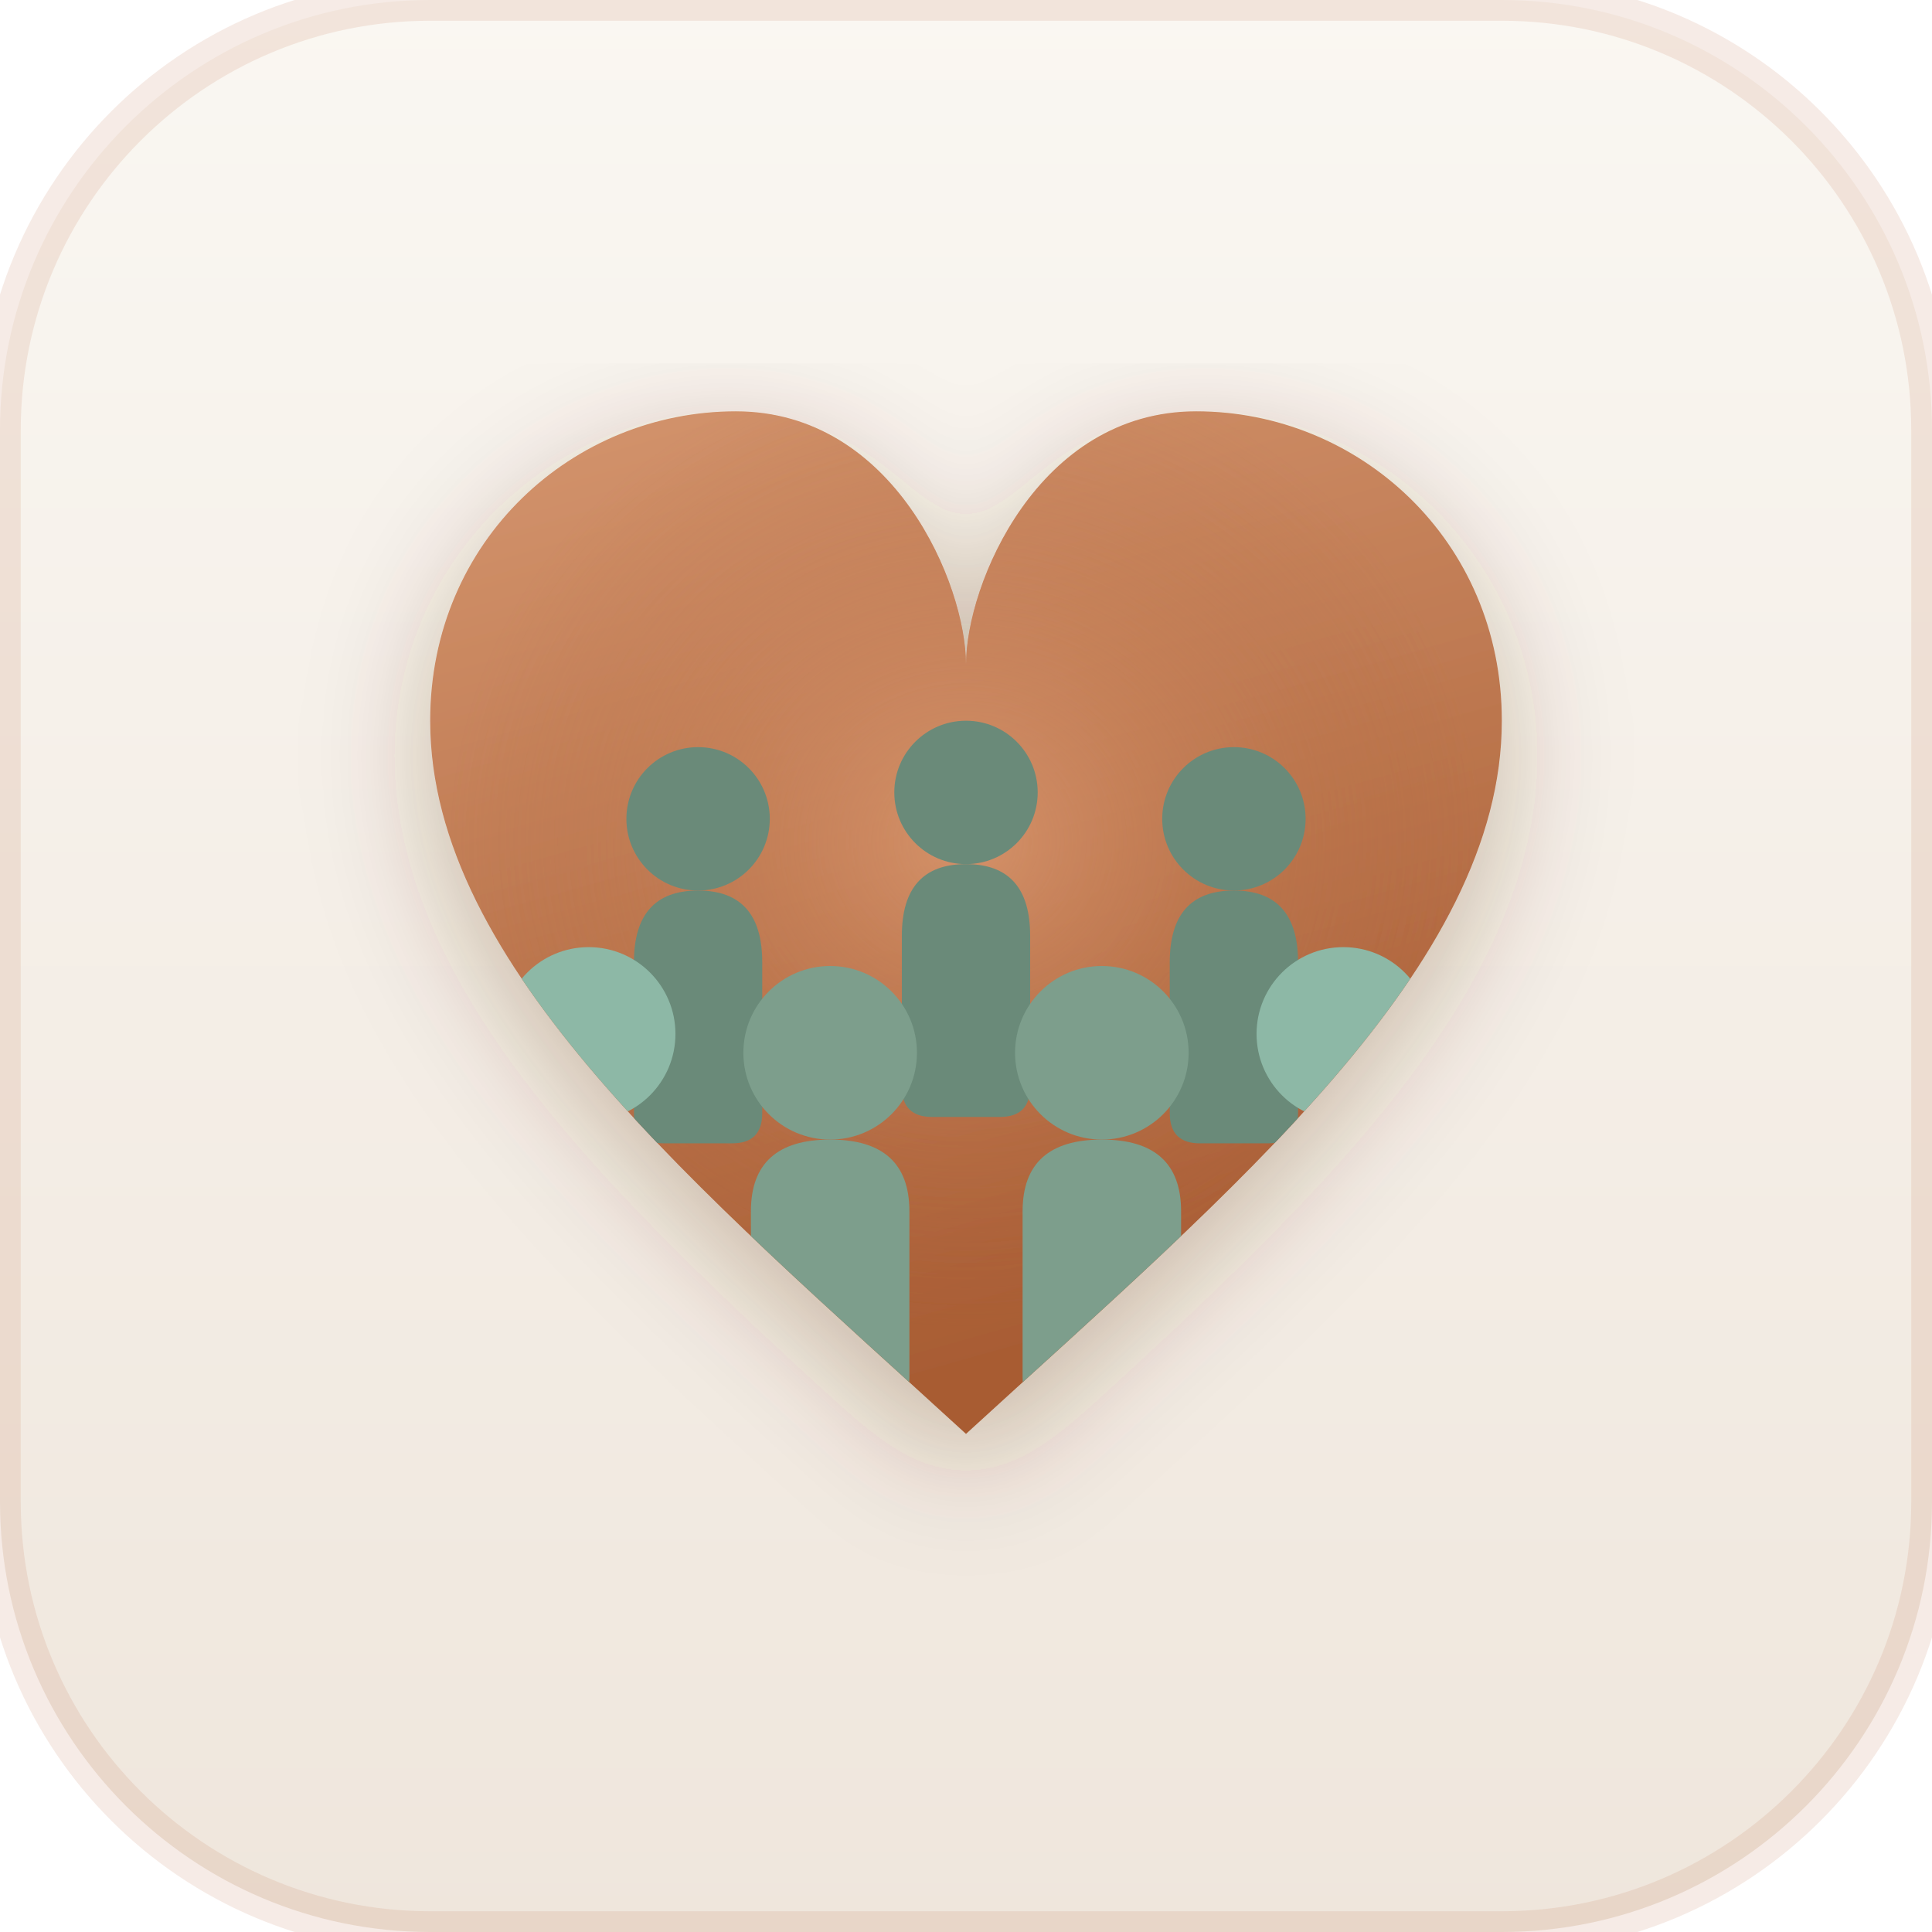
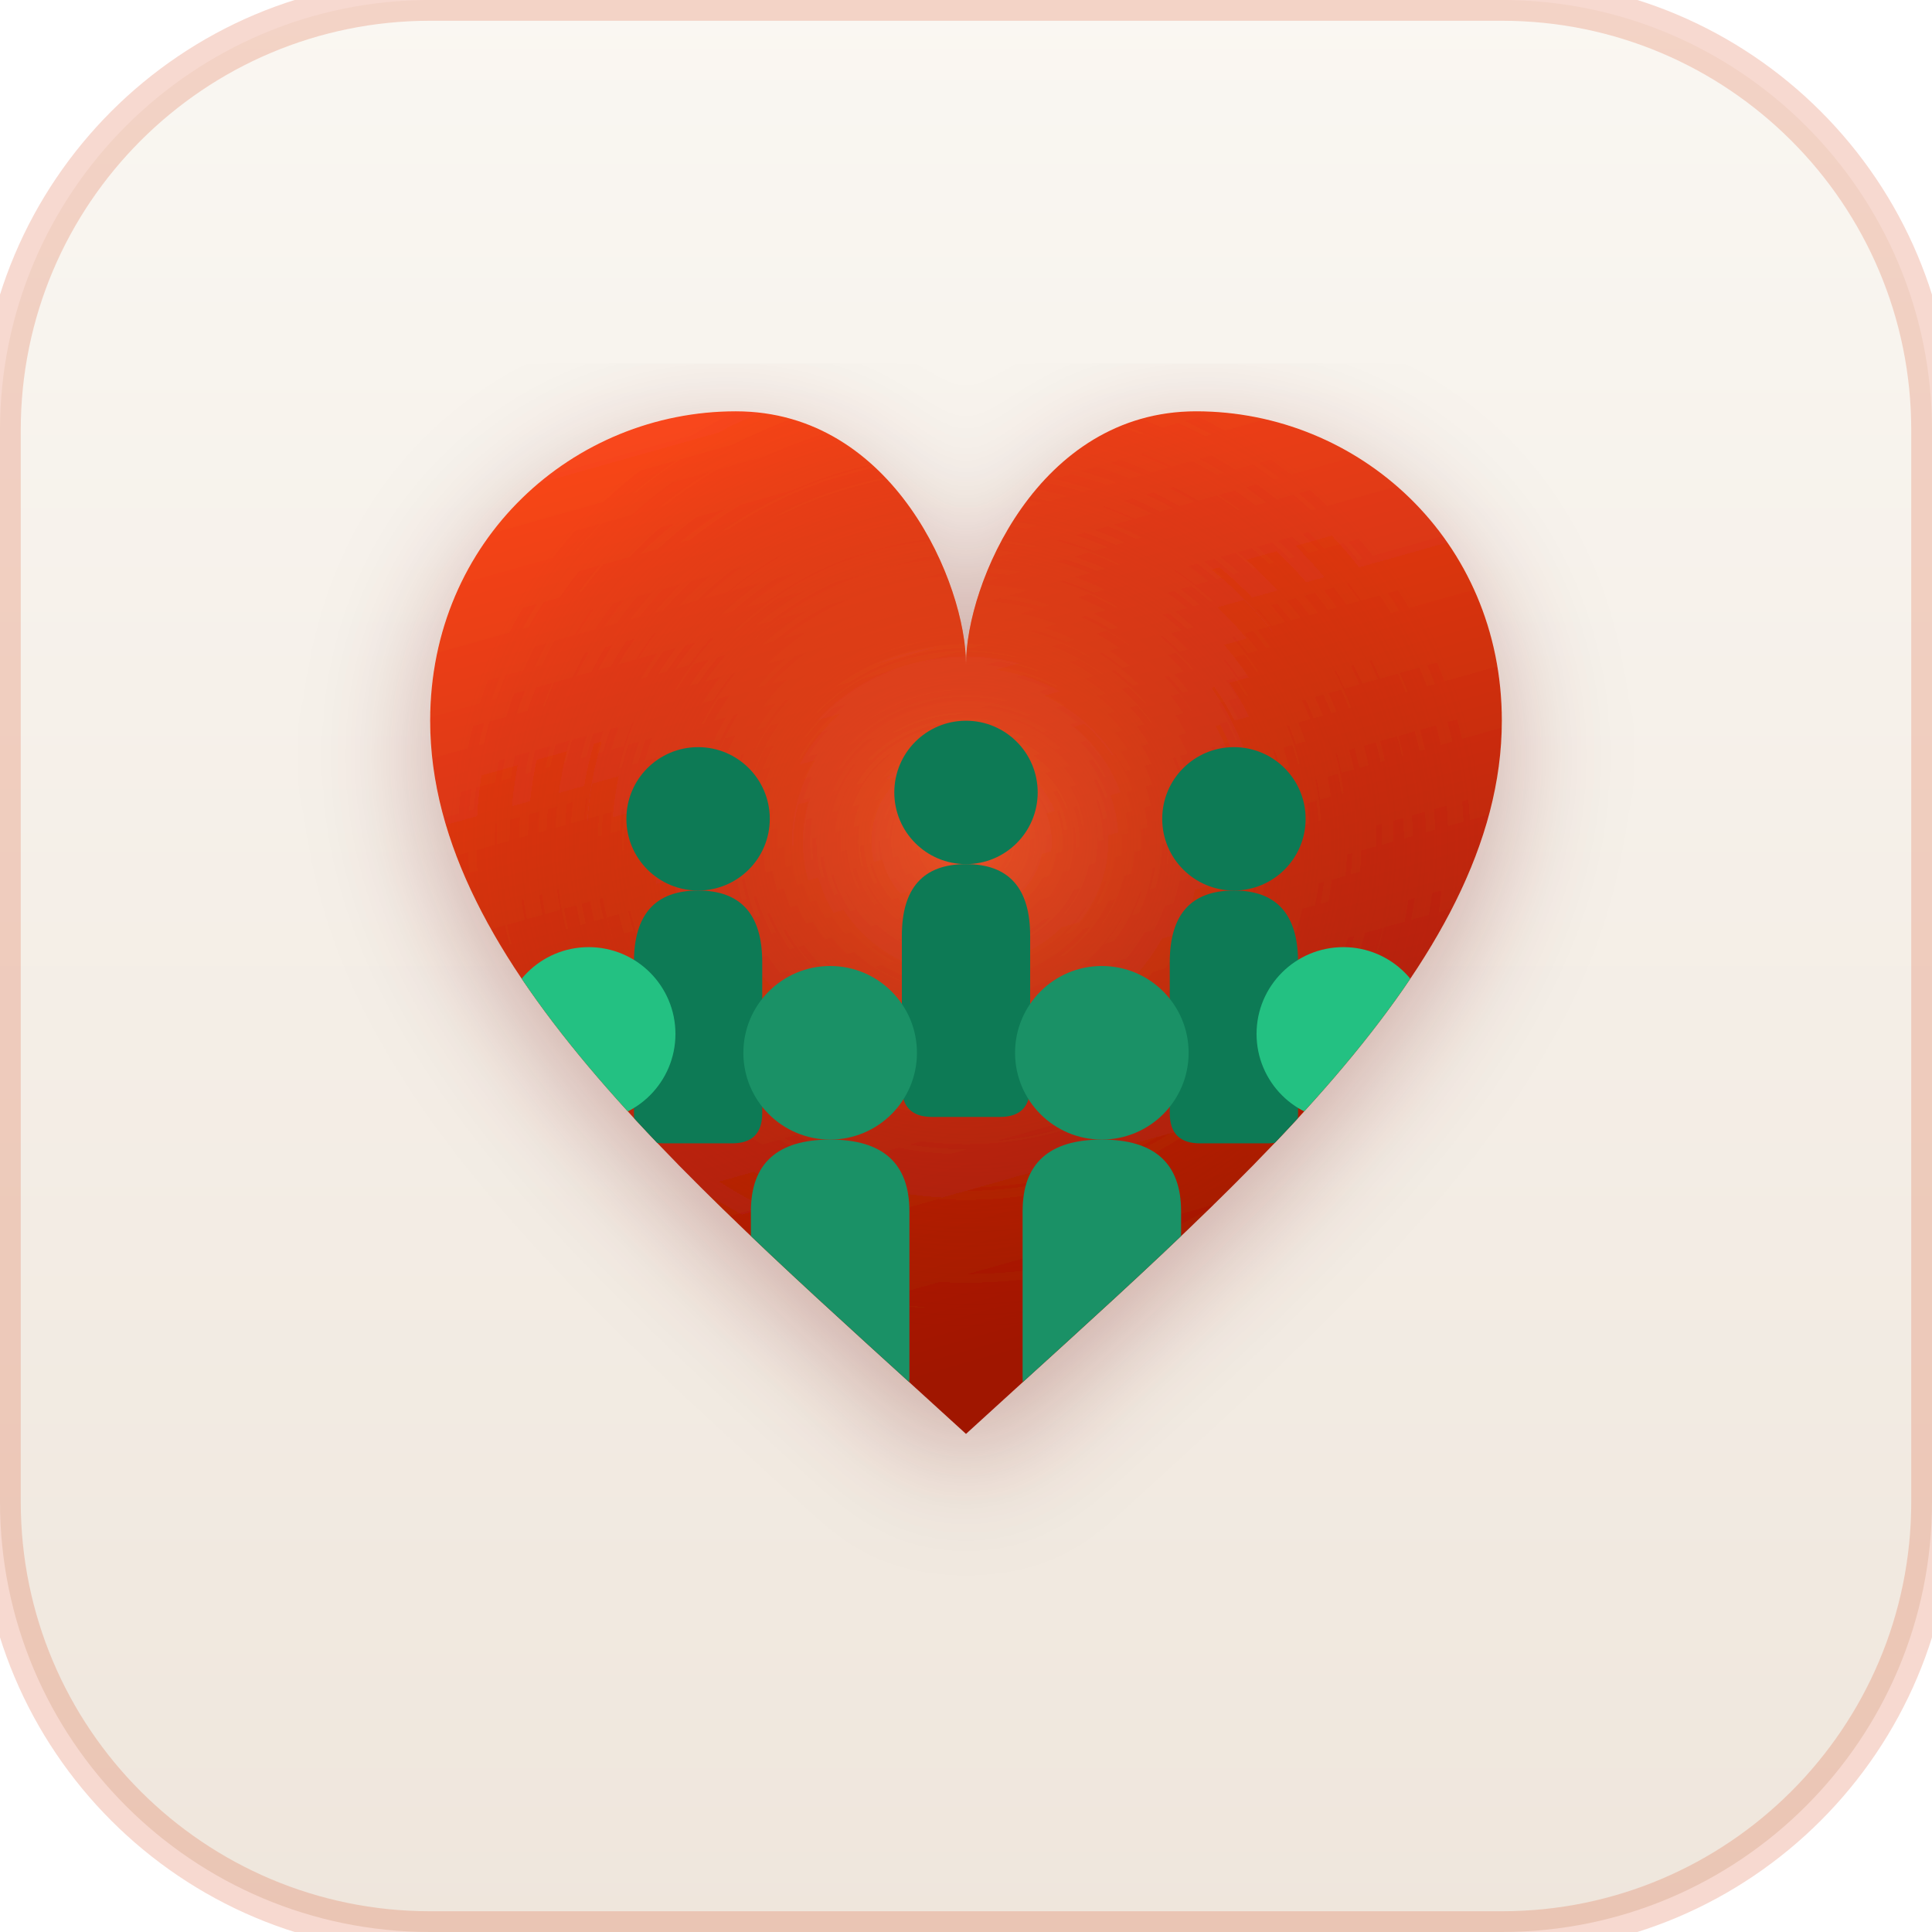
<svg xmlns="http://www.w3.org/2000/svg" viewBox="0 0 1024 1024" width="1024" height="1024">
  <defs>
    <linearGradient id="bg" x1="0" y1="0" x2="0" y2="1">
      <stop offset="0%" stop-color="#FAF7F2" />
      <stop offset="100%" stop-color="#EFE6DC" />
    </linearGradient>
    <linearGradient id="heartGrad" x1="0" y1="0" x2="0.3" y2="1">
-       <stop offset="0%" stop-color="#D4956E" />
-       <stop offset="100%" stop-color="#A85C33" />
+       <stop offset="0%" stop-color="#FF4A1C" />
+       <stop offset="100%" stop-color="#A01500" />
    </linearGradient>
    <radialGradient id="heartHighlight" cx="50%" cy="42%" r="48%">
-       <stop offset="0%" stop-color="#E8A880" stop-opacity="0.55" />
-       <stop offset="100%" stop-color="#A85C33" stop-opacity="0" />
+       <stop offset="0%" stop-color="#FF7040" stop-opacity="0.55" />
+       <stop offset="100%" stop-color="#A01500" stop-opacity="0" />
    </radialGradient>
    <filter id="heartShadow" x="-20%" y="-8%" width="140%" height="148%">
-       <feDropShadow dx="0" dy="18" stdDeviation="32" flood-color="#5C2E0E" flood-opacity="0.28" />
+       <feDropShadow dx="0" dy="18" stdDeviation="32" flood-color="#6B0000" flood-opacity="0.30" />
    </filter>
    <clipPath id="heartClip">
      <path d="M512,352                C512,310 474,218 390,218                C304,218 228,286 228,382                C228,512 370,630 512,760                C654,630 796,512 796,382                C796,286 720,218 634,218                C550,218 512,310 512,352 Z" />
    </clipPath>
  </defs>
  <rect width="1024" height="1024" rx="228" ry="228" fill="url(#bg)" />
-   <rect width="1024" height="1024" rx="228" ry="228" fill="none" stroke="#C47B5A" stroke-width="22" opacity="0.15" />
+   <rect width="1024" height="1024" rx="228" ry="228" fill="none" stroke="#D94216" stroke-width="22" opacity="0.20" />
  <g filter="url(#heartShadow)">
    <path d="M512,352              C512,310 474,218 390,218              C304,218 228,286 228,382              C228,512 370,630 512,760              C654,630 796,512 796,382              C796,286 720,218 634,218              C550,218 512,310 512,352 Z" fill="url(#heartGrad)" />
    <path d="M512,352              C512,310 474,218 390,218              C304,218 228,286 228,382              C228,512 370,630 512,760              C654,630 796,512 796,382              C796,286 720,218 634,218              C550,218 512,310 512,352 Z" fill="url(#heartHighlight)" />
  </g>
  <g clip-path="url(#heartClip)">
-     <circle cx="370" cy="434" r="38" fill="#6A8A79" />
-     <path d="M336,510 Q336,472 370,472 Q404,472 404,510              L404,590 Q404,606 388,606 L352,606 Q336,606 336,590 Z" fill="#6A8A79" />
-     <circle cx="512" cy="420" r="38" fill="#6A8A79" />
-     <path d="M478,496 Q478,458 512,458 Q546,458 546,496              L546,576 Q546,592 530,592 L494,592 Q478,592 478,576 Z" fill="#6A8A79" />
-     <circle cx="654" cy="434" r="38" fill="#6A8A79" />
-     <path d="M620,510 Q620,472 654,472 Q688,472 688,510              L688,590 Q688,606 672,606 L636,606 Q620,606 620,590 Z" fill="#6A8A79" />
-     <circle cx="312" cy="548" r="46" fill="#8DB8A6" />
-     <path d="M270,632 Q270,594 312,594 Q354,594 354,632              L354,720 Q354,740 334,740 L290,740 Q270,740 270,720 Z" fill="#8DB8A6" />
-     <circle cx="440" cy="558" r="46" fill="#7D9E8C" />
-     <path d="M398,642 Q398,604 440,604 Q482,604 482,642              L482,730 Q482,750 462,750 L418,750 Q398,750 398,730 Z" fill="#7D9E8C" />
-     <circle cx="584" cy="558" r="46" fill="#7D9E8C" />
-     <path d="M542,642 Q542,604 584,604 Q626,604 626,642              L626,730 Q626,750 606,750 L562,750 Q542,750 542,730 Z" fill="#7D9E8C" />
-     <circle cx="712" cy="548" r="46" fill="#8DB8A6" />
-     <path d="M670,632 Q670,594 712,594 Q754,594 754,632              L754,720 Q754,740 734,740 L690,740 Q670,740 670,720 Z" fill="#8DB8A6" />
-     <path d="M228,680 Q370,760 512,800 Q654,760 796,680 L796,800 L228,800 Z" fill="#C47B5A" opacity="0.35" />
+     <circle cx="370" cy="434" r="38" fill="#0D7A55" />
+     <path d="M336,510 Q336,472 370,472 Q404,472 404,510              L404,590 Q404,606 388,606 L352,606 Q336,606 336,590 Z" fill="#0D7A55" />
+     <circle cx="512" cy="420" r="38" fill="#0D7A55" />
+     <path d="M478,496 Q478,458 512,458 Q546,458 546,496              L546,576 Q546,592 530,592 L494,592 Q478,592 478,576 Z" fill="#0D7A55" />
+     <circle cx="654" cy="434" r="38" fill="#0D7A55" />
+     <path d="M620,510 Q620,472 654,472 Q688,472 688,510              L688,590 Q688,606 672,606 L636,606 Q620,606 620,590 Z" fill="#0D7A55" />
+     <circle cx="312" cy="548" r="46" fill="#23C182" />
+     <path d="M270,632 Q270,594 312,594 Q354,594 354,632              L354,720 Q354,740 334,740 L290,740 Q270,740 270,720 Z" fill="#23C182" />
+     <circle cx="440" cy="558" r="46" fill="#1A9166" />
+     <path d="M398,642 Q398,604 440,604 Q482,604 482,642              L482,730 Q482,750 462,750 L418,750 Q398,750 398,730 Z" fill="#1A9166" />
+     <circle cx="584" cy="558" r="46" fill="#1A9166" />
+     <path d="M542,642 Q542,604 584,604 Q626,604 626,642              L626,730 Q626,750 606,750 L562,750 Q542,750 542,730 Z" fill="#1A9166" />
+     <circle cx="712" cy="548" r="46" fill="#23C182" />
+     <path d="M670,632 Q670,594 712,594 Q754,594 754,632              L754,720 Q754,740 734,740 L690,740 Q670,740 670,720 Z" fill="#23C182" />
+     <path d="M228,680 Q370,760 512,800 Q654,760 796,680 L796,800 L228,800 Z" fill="#D94216" opacity="0.35" />
  </g>
</svg>
